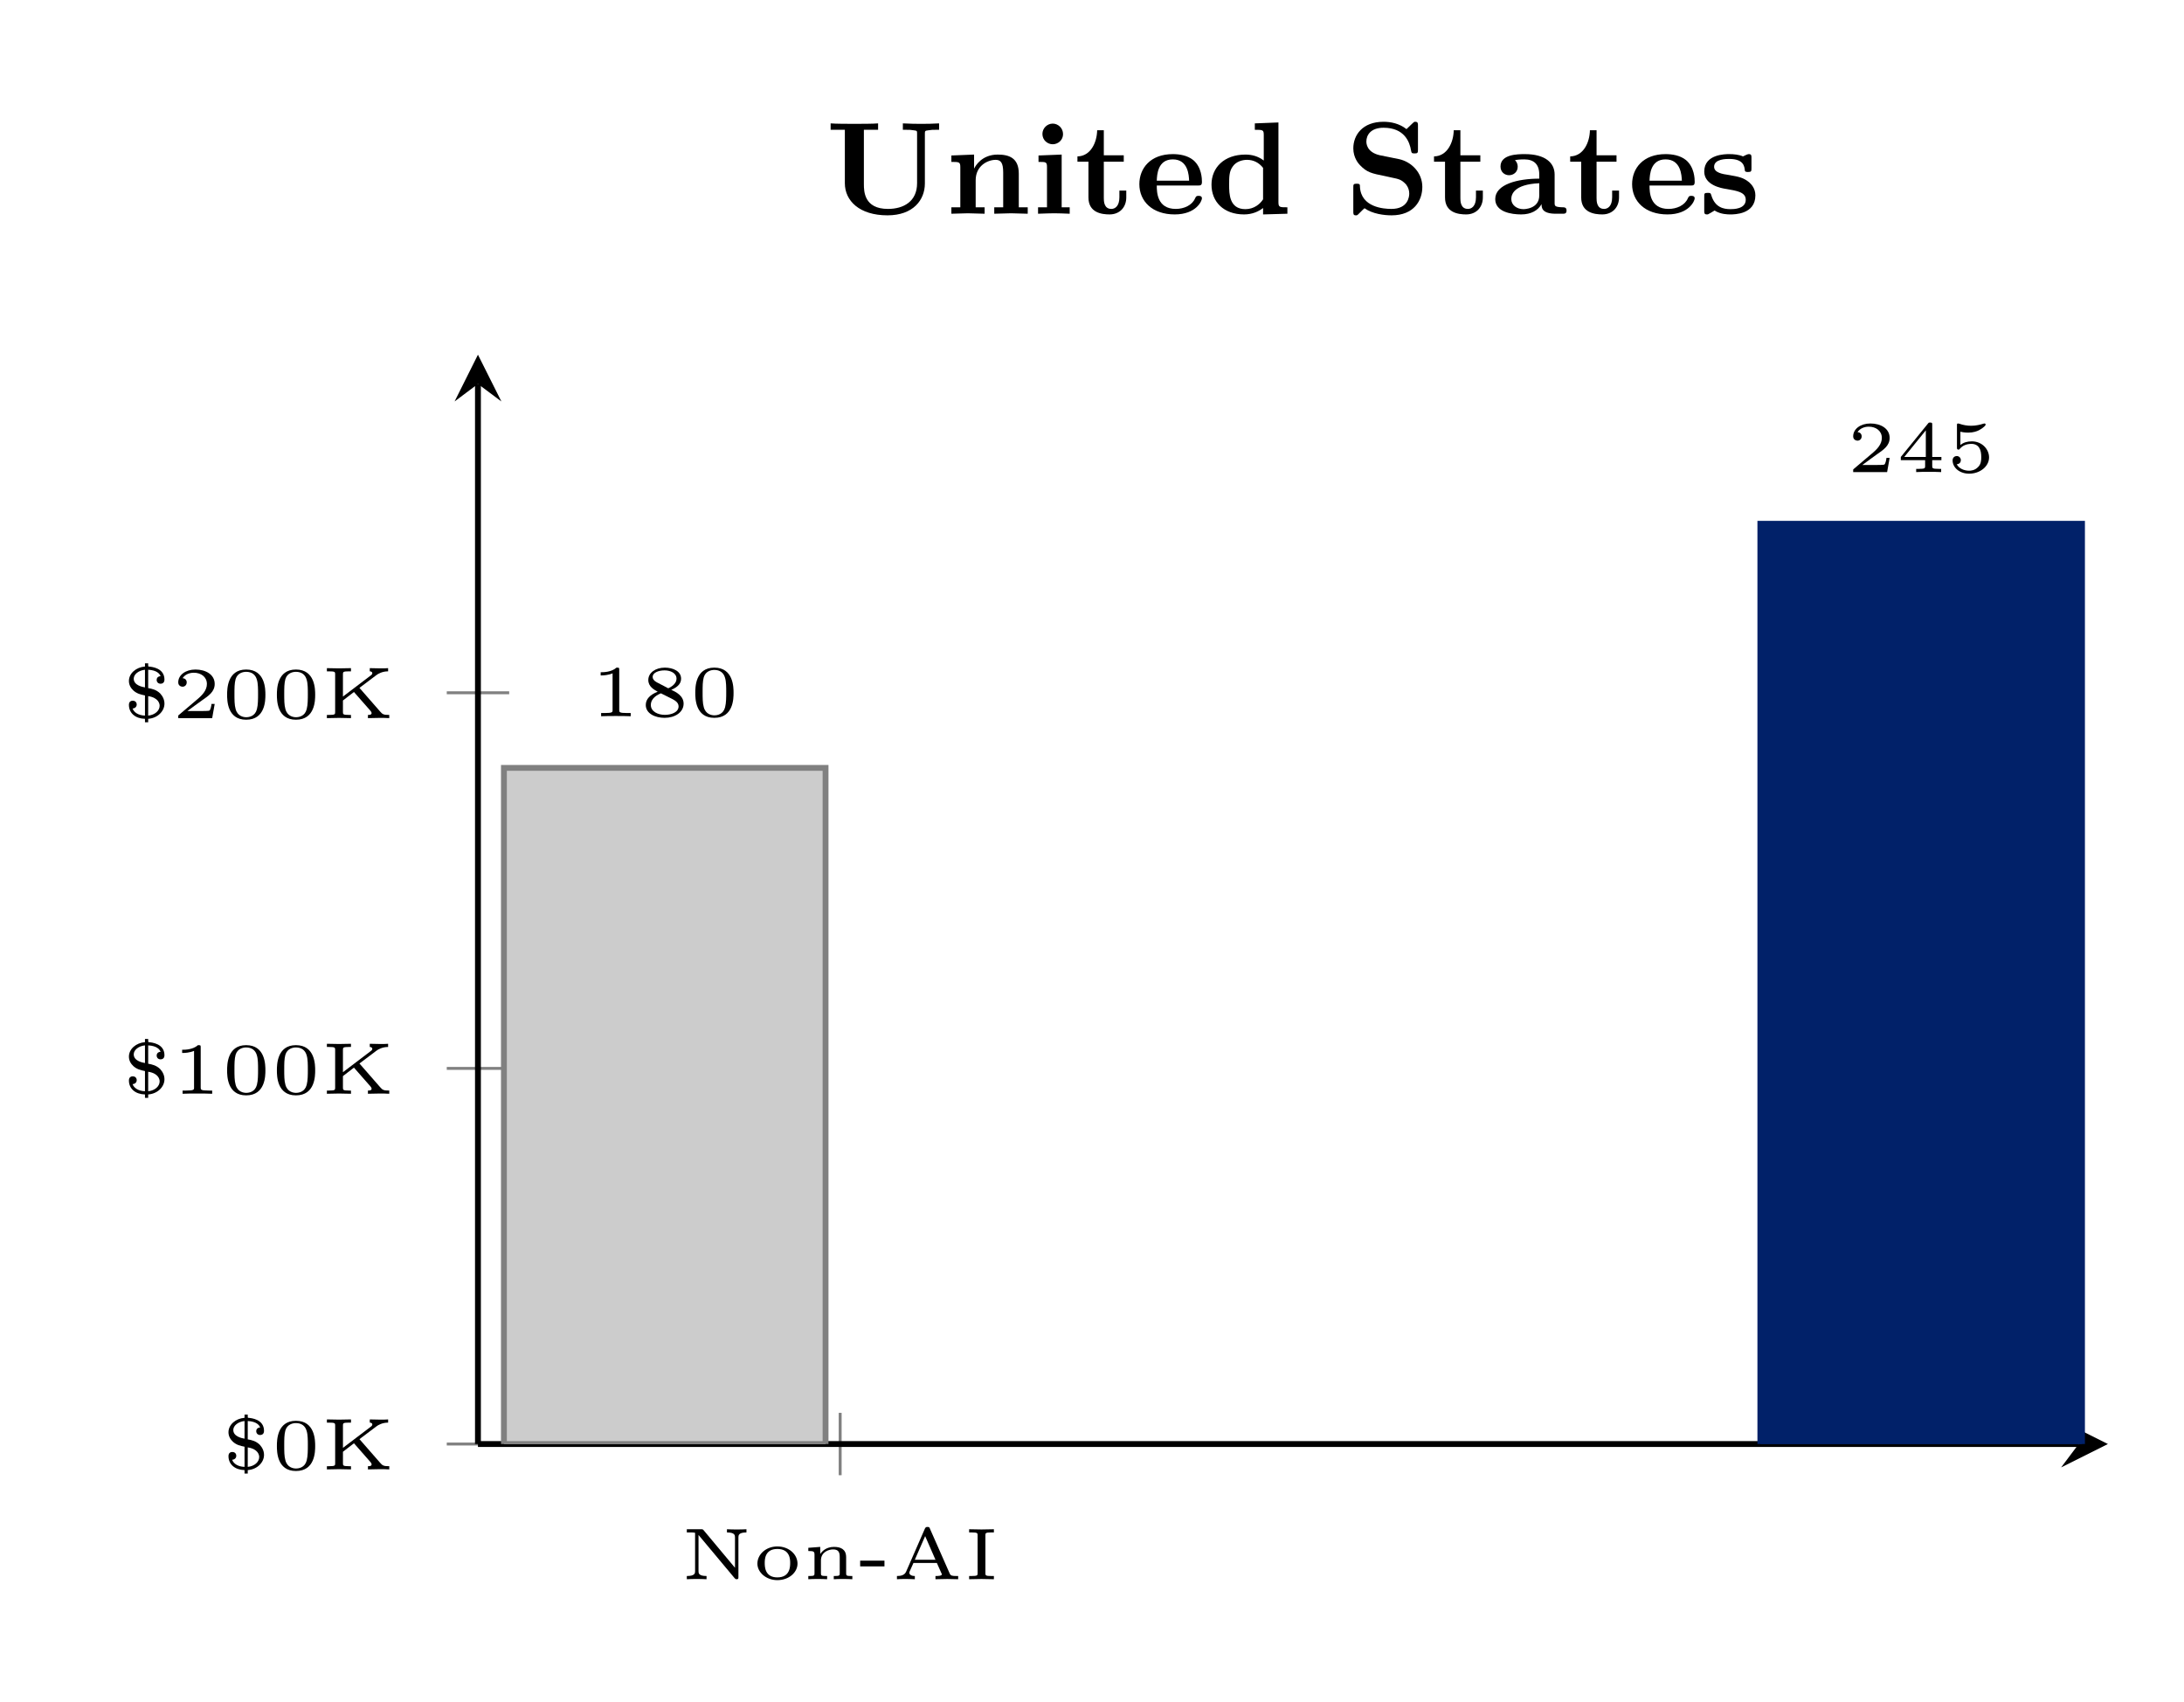
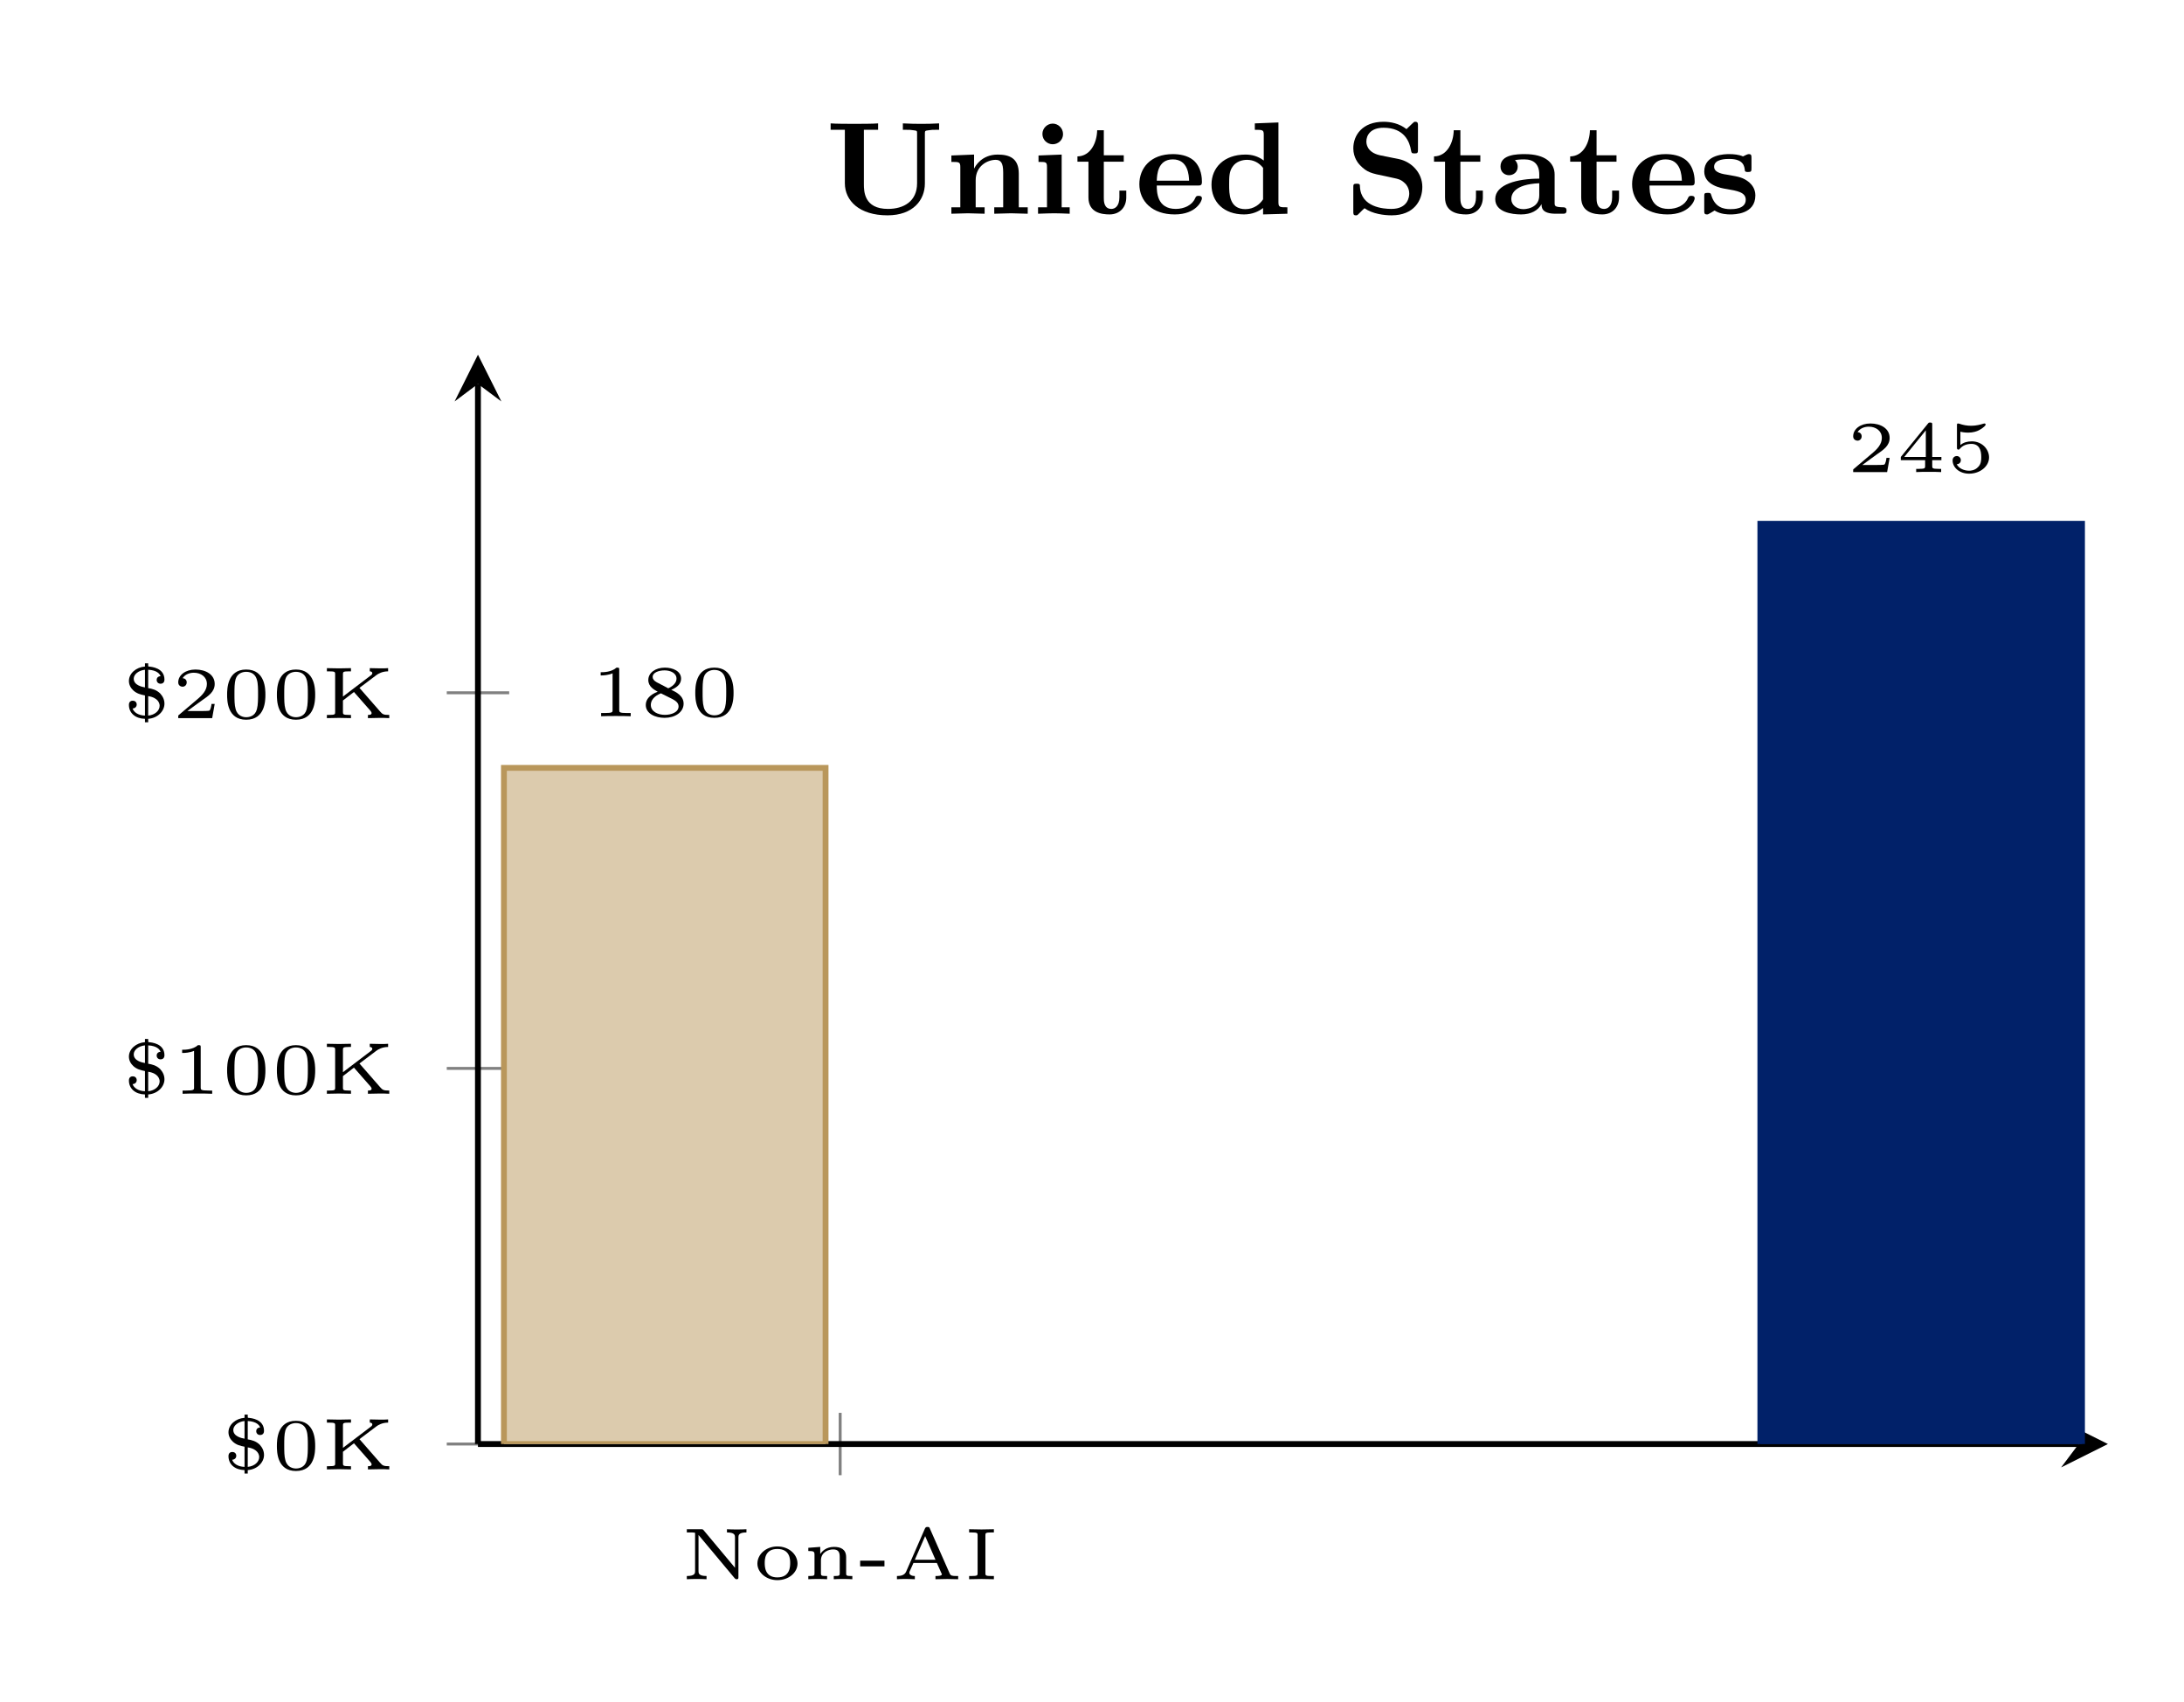
<svg xmlns="http://www.w3.org/2000/svg" xmlns:xlink="http://www.w3.org/1999/xlink" width="148.83pt" height="115.96pt" viewBox="0 0 148.83 115.96">
  <defs>
    <g>
      <g id="glyph-0-0">
        <path d="M 4.469 -3.188 L 4.469 -3.406 C 4.25 -3.391 4.031 -3.391 3.797 -3.391 C 3.656 -3.391 3.344 -3.391 3.141 -3.406 L 3.141 -3.188 C 3.688 -3.188 3.688 -2.984 3.688 -2.844 L 3.688 -0.781 L 1.547 -3.344 C 1.484 -3.406 1.484 -3.406 1.375 -3.406 L 0.406 -3.406 L 0.406 -3.188 L 0.609 -3.188 C 0.672 -3.188 0.891 -3.188 0.953 -3.172 C 0.969 -3.156 0.969 -3.156 0.969 -3.078 L 0.969 -0.547 C 0.969 -0.422 0.969 -0.219 0.406 -0.219 L 0.406 0 C 0.641 -0.016 0.859 -0.016 1.078 -0.016 C 1.219 -0.016 1.547 -0.016 1.75 0 L 1.75 -0.219 C 1.203 -0.219 1.203 -0.422 1.203 -0.547 L 1.203 -3.016 L 3.672 -0.062 C 3.734 0 3.75 0 3.797 0 C 3.922 0 3.922 -0.047 3.922 -0.156 L 3.922 -2.844 C 3.922 -2.984 3.922 -3.188 4.469 -3.188 Z M 4.469 -3.188 " />
      </g>
      <g id="glyph-0-1">
        <path d="M 3.062 -1.062 C 3.062 -1.688 2.484 -2.234 1.688 -2.234 C 0.906 -2.234 0.328 -1.688 0.328 -1.062 C 0.328 -0.469 0.922 0.062 1.688 0.062 C 2.484 0.062 3.062 -0.469 3.062 -1.062 Z M 2.562 -1.109 C 2.562 -0.875 2.562 -0.125 1.688 -0.125 C 0.828 -0.125 0.828 -0.875 0.828 -1.109 C 0.828 -1.328 0.828 -2.062 1.688 -2.062 C 2.562 -2.062 2.562 -1.328 2.562 -1.109 Z M 2.562 -1.109 " />
      </g>
      <g id="glyph-0-2">
        <path d="M 3.406 0 L 3.406 -0.219 L 3.312 -0.219 C 2.984 -0.219 2.984 -0.266 2.984 -0.422 L 2.984 -1.5 C 2.984 -2.047 2.609 -2.203 2.156 -2.203 C 1.625 -2.203 1.344 -1.906 1.219 -1.719 L 1.219 -2.203 L 0.406 -2.141 L 0.406 -1.922 C 0.781 -1.922 0.828 -1.891 0.828 -1.656 L 0.828 -0.422 C 0.828 -0.266 0.828 -0.219 0.5 -0.219 L 0.406 -0.219 L 0.406 0 C 0.625 -0.016 0.828 -0.016 1.047 -0.016 C 1.25 -0.016 1.469 -0.016 1.688 0 L 1.688 -0.219 L 1.594 -0.219 C 1.266 -0.219 1.266 -0.266 1.266 -0.422 L 1.266 -1.281 C 1.266 -1.844 1.781 -2.031 2.094 -2.031 C 2.469 -2.031 2.547 -1.828 2.547 -1.516 L 2.547 -0.422 C 2.547 -0.266 2.547 -0.219 2.219 -0.219 L 2.141 -0.219 L 2.141 0 C 2.344 -0.016 2.562 -0.016 2.766 -0.016 C 2.984 -0.016 3.188 -0.016 3.406 0 Z M 3.406 0 " />
      </g>
      <g id="glyph-0-3">
        <path d="M 1.859 -0.875 L 1.859 -1.266 L 0.203 -1.266 L 0.203 -0.875 Z M 1.859 -0.875 " />
      </g>
      <g id="glyph-0-4">
        <path d="M 4.531 0 L 4.531 -0.219 L 4.406 -0.219 C 4.094 -0.219 4.016 -0.25 3.953 -0.391 L 2.609 -3.438 C 2.578 -3.531 2.562 -3.562 2.438 -3.562 C 2.359 -3.562 2.312 -3.547 2.266 -3.453 L 0.984 -0.516 C 0.875 -0.266 0.609 -0.219 0.359 -0.219 L 0.359 0 C 0.531 -0.016 0.75 -0.016 0.938 -0.016 C 1 -0.016 1.344 -0.016 1.578 0 L 1.578 -0.219 C 1.297 -0.219 1.203 -0.344 1.203 -0.438 C 1.203 -0.469 1.219 -0.484 1.219 -0.516 L 1.484 -1.109 L 3.078 -1.109 L 3.391 -0.406 C 3.422 -0.359 3.422 -0.344 3.422 -0.344 C 3.422 -0.219 3.141 -0.219 2.984 -0.219 L 2.984 0 L 3.797 -0.016 Z M 2.984 -1.328 L 1.578 -1.328 L 2.281 -2.938 Z M 2.984 -1.328 " />
      </g>
      <g id="glyph-0-5">
        <path d="M 2.078 0 L 2.078 -0.219 L 1.906 -0.219 C 1.5 -0.219 1.5 -0.266 1.5 -0.422 L 1.5 -2.984 C 1.5 -3.141 1.5 -3.188 1.906 -3.188 L 2.078 -3.188 L 2.078 -3.406 L 1.234 -3.391 L 0.391 -3.406 L 0.391 -3.188 L 0.547 -3.188 C 0.969 -3.188 0.969 -3.141 0.969 -2.984 L 0.969 -0.422 C 0.969 -0.266 0.969 -0.219 0.547 -0.219 L 0.391 -0.219 L 0.391 0 L 1.234 -0.016 Z M 2.078 0 " />
      </g>
      <g id="glyph-0-6">
        <path d="M 2.906 -0.984 C 2.906 -1.25 2.797 -1.484 2.609 -1.688 C 2.344 -1.938 2.062 -2 1.797 -2.047 L 1.797 -3.297 C 2.406 -3.266 2.594 -3 2.641 -2.859 C 2.406 -2.844 2.375 -2.672 2.375 -2.609 C 2.375 -2.438 2.5 -2.344 2.641 -2.344 C 2.719 -2.344 2.906 -2.375 2.906 -2.625 C 2.906 -3.422 2.031 -3.5 1.828 -3.516 C 1.812 -3.516 1.797 -3.516 1.797 -3.609 L 1.797 -3.734 L 1.578 -3.734 L 1.578 -3.516 C 0.969 -3.469 0.484 -3.047 0.484 -2.531 C 0.484 -2.266 0.609 -2.047 0.797 -1.875 C 1.031 -1.672 1.266 -1.609 1.578 -1.547 L 1.578 -0.172 C 1.125 -0.188 0.828 -0.391 0.734 -0.656 C 0.953 -0.672 1.016 -0.828 1.016 -0.922 C 1.016 -1.094 0.891 -1.188 0.75 -1.188 C 0.688 -1.188 0.484 -1.172 0.484 -0.906 C 0.484 -0.344 0.922 0.031 1.578 0.047 L 1.578 0.281 L 1.797 0.281 L 1.797 0.047 C 2.453 0 2.906 -0.484 2.906 -0.984 Z M 1.578 -2.094 C 1.406 -2.125 0.812 -2.234 0.812 -2.688 C 0.812 -2.984 1.141 -3.25 1.578 -3.297 Z M 2.578 -0.844 C 2.578 -0.516 2.266 -0.219 1.797 -0.172 L 1.797 -1.5 C 2.5 -1.391 2.578 -0.984 2.578 -0.844 Z M 2.578 -0.844 " />
      </g>
      <g id="glyph-0-7">
        <path d="M 3 -1.594 C 3 -1.953 3 -3.312 1.688 -3.312 C 0.391 -3.312 0.391 -1.953 0.391 -1.594 C 0.391 -1.234 0.391 0.109 1.688 0.109 C 3 0.109 3 -1.234 3 -1.594 Z M 2.5 -1.656 C 2.5 -1.312 2.5 -0.906 2.422 -0.609 C 2.297 -0.125 1.891 -0.062 1.688 -0.062 C 1.516 -0.062 1.094 -0.125 0.969 -0.625 C 0.891 -0.891 0.891 -1.25 0.891 -1.656 C 0.891 -2.031 0.891 -2.375 0.969 -2.656 C 1.094 -3.078 1.484 -3.156 1.688 -3.156 C 2.062 -3.156 2.328 -2.969 2.422 -2.609 C 2.5 -2.359 2.5 -1.953 2.5 -1.656 Z M 2.5 -1.656 " />
      </g>
      <g id="glyph-0-8">
        <path d="M 4.656 0 L 4.656 -0.219 C 4.281 -0.219 4.203 -0.25 4.031 -0.453 L 2.625 -2.062 L 3.766 -2.922 C 3.906 -3.031 4.188 -3.188 4.578 -3.188 L 4.578 -3.406 C 4.375 -3.391 4.281 -3.391 4.062 -3.391 L 3.328 -3.406 L 3.328 -3.188 C 3.375 -3.188 3.5 -3.172 3.5 -3.062 C 3.5 -3.016 3.469 -2.953 3.391 -2.906 L 1.5 -1.469 L 1.5 -2.984 C 1.5 -3.141 1.5 -3.188 1.906 -3.188 L 2.047 -3.188 L 2.047 -3.406 L 1.234 -3.391 L 0.406 -3.406 L 0.406 -3.188 L 0.562 -3.188 C 0.969 -3.188 0.969 -3.141 0.969 -2.984 L 0.969 -0.422 C 0.969 -0.266 0.969 -0.219 0.562 -0.219 L 0.406 -0.219 L 0.406 0 L 1.234 -0.016 L 2.047 0 L 2.047 -0.219 L 1.906 -0.219 C 1.5 -0.219 1.5 -0.266 1.5 -0.422 L 1.5 -1.203 L 2.25 -1.781 L 3.375 -0.5 C 3.406 -0.469 3.453 -0.391 3.453 -0.344 C 3.453 -0.219 3.297 -0.219 3.203 -0.219 L 3.203 0 L 4 -0.016 C 4.234 -0.016 4.406 -0.016 4.656 0 Z M 4.656 0 " />
      </g>
      <g id="glyph-0-9">
        <path d="M 2.766 0 L 2.766 -0.219 L 2.516 -0.219 C 1.984 -0.219 1.984 -0.281 1.984 -0.422 L 1.984 -3.172 C 1.984 -3.312 1.969 -3.312 1.797 -3.312 C 1.453 -3 0.891 -3 0.797 -3 L 0.719 -3 L 0.719 -2.781 L 0.797 -2.781 C 0.906 -2.781 1.234 -2.797 1.531 -2.922 L 1.531 -0.422 C 1.531 -0.281 1.531 -0.219 1 -0.219 L 0.75 -0.219 L 0.75 0 C 1.016 -0.016 1.469 -0.016 1.75 -0.016 C 2.047 -0.016 2.484 -0.016 2.766 0 Z M 2.766 0 " />
      </g>
      <g id="glyph-0-10">
        <path d="M 2.938 -0.969 L 2.719 -0.969 C 2.719 -0.875 2.656 -0.562 2.578 -0.516 C 2.547 -0.484 2.125 -0.484 2.047 -0.484 L 1.078 -0.484 C 1.406 -0.719 1.766 -1 2.062 -1.203 C 2.516 -1.516 2.938 -1.797 2.938 -2.328 C 2.938 -2.969 2.328 -3.312 1.625 -3.312 C 0.953 -3.312 0.453 -2.938 0.453 -2.438 C 0.453 -2.188 0.672 -2.141 0.75 -2.141 C 0.875 -2.141 1.031 -2.234 1.031 -2.438 C 1.031 -2.609 0.906 -2.719 0.75 -2.719 C 0.891 -2.953 1.188 -3.094 1.516 -3.094 C 2 -3.094 2.406 -2.812 2.406 -2.328 C 2.406 -1.906 2.109 -1.578 1.734 -1.266 L 0.516 -0.234 C 0.469 -0.188 0.453 -0.188 0.453 -0.156 L 0.453 0 L 2.766 0 Z M 2.938 -0.969 " />
      </g>
      <g id="glyph-1-0">
        <path d="M 1.984 -3.172 C 1.984 -3.312 1.969 -3.312 1.797 -3.312 C 1.453 -3 0.891 -3 0.797 -3 L 0.719 -3 L 0.719 -2.781 L 0.797 -2.781 C 0.906 -2.781 1.234 -2.797 1.531 -2.922 L 1.531 -0.422 C 1.531 -0.281 1.531 -0.219 1 -0.219 L 0.75 -0.219 L 0.75 0 C 1.016 -0.016 1.469 -0.016 1.75 -0.016 C 2.047 -0.016 2.484 -0.016 2.766 0 L 2.766 -0.219 L 2.516 -0.219 C 1.984 -0.219 1.984 -0.281 1.984 -0.422 Z M 1.984 -3.172 " />
      </g>
      <g id="glyph-1-1">
        <path d="M 2.141 -1.797 C 2.656 -2.016 2.812 -2.281 2.812 -2.562 C 2.812 -3.078 2.25 -3.312 1.703 -3.312 C 1.078 -3.312 0.578 -2.969 0.578 -2.469 C 0.578 -2.016 0.969 -1.812 1.219 -1.672 C 0.703 -1.469 0.406 -1.172 0.406 -0.766 C 0.406 -0.172 1.062 0.109 1.688 0.109 C 2.391 0.109 2.984 -0.266 2.984 -0.859 C 2.984 -1.391 2.469 -1.656 2.141 -1.797 Z M 1.156 -2.312 C 0.953 -2.422 0.875 -2.547 0.875 -2.672 C 0.875 -2.984 1.297 -3.125 1.688 -3.125 C 2.094 -3.125 2.5 -2.938 2.5 -2.562 C 2.5 -2.125 1.938 -1.906 1.938 -1.906 C 1.922 -1.906 1.922 -1.906 1.875 -1.938 Z M 1.438 -1.562 L 2.219 -1.172 C 2.391 -1.078 2.641 -0.938 2.641 -0.672 C 2.641 -0.266 2.141 -0.094 1.703 -0.094 C 1.25 -0.094 0.75 -0.312 0.75 -0.766 C 0.75 -1.266 1.281 -1.5 1.438 -1.562 Z M 1.438 -1.562 " />
      </g>
      <g id="glyph-1-2">
        <path d="M 3 -1.594 C 3 -1.953 3 -3.312 1.688 -3.312 C 0.391 -3.312 0.391 -1.953 0.391 -1.594 C 0.391 -1.234 0.391 0.109 1.688 0.109 C 3 0.109 3 -1.234 3 -1.594 Z M 1.688 -0.062 C 1.516 -0.062 1.094 -0.125 0.969 -0.625 C 0.891 -0.891 0.891 -1.25 0.891 -1.656 C 0.891 -2.031 0.891 -2.375 0.969 -2.656 C 1.094 -3.078 1.484 -3.156 1.688 -3.156 C 2.062 -3.156 2.328 -2.969 2.422 -2.609 C 2.5 -2.359 2.5 -1.953 2.5 -1.656 C 2.5 -1.312 2.5 -0.906 2.422 -0.609 C 2.297 -0.125 1.891 -0.062 1.688 -0.062 Z M 1.688 -0.062 " />
      </g>
      <g id="glyph-1-3">
        <path d="M 2.938 -0.969 L 2.719 -0.969 C 2.719 -0.875 2.656 -0.562 2.578 -0.516 C 2.547 -0.484 2.125 -0.484 2.047 -0.484 L 1.078 -0.484 C 1.406 -0.719 1.766 -1 2.062 -1.203 C 2.516 -1.516 2.938 -1.797 2.938 -2.328 C 2.938 -2.969 2.328 -3.312 1.625 -3.312 C 0.953 -3.312 0.453 -2.938 0.453 -2.438 C 0.453 -2.188 0.672 -2.141 0.75 -2.141 C 0.875 -2.141 1.031 -2.234 1.031 -2.438 C 1.031 -2.609 0.906 -2.719 0.75 -2.719 C 0.891 -2.953 1.188 -3.094 1.516 -3.094 C 2 -3.094 2.406 -2.812 2.406 -2.328 C 2.406 -1.906 2.109 -1.578 1.734 -1.266 L 0.516 -0.234 C 0.469 -0.188 0.453 -0.188 0.453 -0.156 L 0.453 0 L 2.766 0 Z M 2.938 -0.969 " />
      </g>
      <g id="glyph-1-4">
        <path d="M 3.078 -0.812 L 3.078 -1.031 L 2.453 -1.031 L 2.453 -3.219 C 2.453 -3.344 2.453 -3.375 2.312 -3.375 C 2.219 -3.375 2.219 -3.375 2.156 -3.297 L 0.312 -1.031 L 0.312 -0.812 L 1.969 -0.812 L 1.969 -0.422 C 1.969 -0.266 1.969 -0.219 1.547 -0.219 L 1.359 -0.219 L 1.359 0 C 1.594 -0.016 1.922 -0.016 2.219 -0.016 C 2.5 -0.016 2.828 -0.016 3.062 0 L 3.062 -0.219 L 2.891 -0.219 C 2.453 -0.219 2.453 -0.266 2.453 -0.422 L 2.453 -0.812 Z M 2.016 -2.844 L 2.016 -1.031 L 0.547 -1.031 Z M 2.016 -2.844 " />
      </g>
      <g id="glyph-1-5">
        <path d="M 0.984 -2.75 C 1.234 -2.688 1.469 -2.688 1.516 -2.688 C 1.859 -2.688 2.109 -2.781 2.234 -2.844 C 2.359 -2.906 2.703 -3.125 2.703 -3.234 C 2.703 -3.312 2.641 -3.312 2.625 -3.312 C 2.609 -3.312 2.609 -3.312 2.547 -3.297 C 2.359 -3.234 2.047 -3.156 1.719 -3.156 C 1.438 -3.156 1.172 -3.203 0.906 -3.297 C 0.844 -3.312 0.844 -3.312 0.828 -3.312 C 0.75 -3.312 0.75 -3.266 0.75 -3.188 L 0.75 -1.688 C 0.75 -1.594 0.75 -1.531 0.859 -1.531 C 0.906 -1.531 0.906 -1.547 0.953 -1.594 C 1.141 -1.812 1.406 -1.922 1.75 -1.922 C 2.031 -1.922 2.203 -1.766 2.266 -1.656 C 2.375 -1.484 2.406 -1.266 2.406 -1.016 C 2.406 -0.812 2.391 -0.531 2.188 -0.344 C 1.969 -0.109 1.688 -0.094 1.578 -0.094 C 1.25 -0.094 0.891 -0.234 0.734 -0.531 C 0.938 -0.547 1.016 -0.688 1.016 -0.812 C 1.016 -0.969 0.891 -1.094 0.734 -1.094 C 0.625 -1.094 0.453 -1.016 0.453 -0.797 C 0.453 -0.297 0.938 0.109 1.578 0.109 C 2.328 0.109 2.938 -0.391 2.938 -1 C 2.938 -1.562 2.453 -2.094 1.766 -2.094 C 1.453 -2.094 1.188 -2.016 0.984 -1.844 Z M 0.984 -2.75 " />
      </g>
      <g id="glyph-2-0">
        <path d="M 7.766 -5.719 L 7.766 -6.156 C 7.219 -6.125 6.953 -6.125 6.531 -6.125 C 6.172 -6.125 5.906 -6.125 5.297 -6.156 L 5.297 -5.719 L 5.531 -5.719 C 5.781 -5.719 5.797 -5.719 6.016 -5.688 C 6.266 -5.656 6.266 -5.656 6.266 -5.453 L 6.266 -2.078 C 6.266 -0.859 5.375 -0.328 4.281 -0.328 C 2.656 -0.328 2.641 -1.531 2.641 -2.016 L 2.641 -5.719 L 3.609 -5.719 L 3.609 -6.156 C 3.297 -6.125 2.375 -6.125 2 -6.125 C 1.625 -6.125 0.688 -6.125 0.375 -6.156 L 0.375 -5.719 L 1.344 -5.719 L 1.344 -2.078 C 1.344 -0.891 2.328 0.109 4.25 0.109 C 6 0.109 6.797 -0.938 6.797 -2.062 L 6.797 -5.453 C 6.797 -5.656 6.812 -5.656 7.062 -5.688 C 7.281 -5.719 7.297 -5.719 7.531 -5.719 Z M 7.766 -5.719 " />
      </g>
      <g id="glyph-2-1">
        <path d="M 5.656 0 L 5.656 -0.438 L 5.047 -0.438 L 5.047 -2.734 C 5.047 -3.797 4.391 -4.031 3.609 -4.031 C 2.516 -4.031 2.078 -3.234 2.016 -3.094 L 2 -3.094 L 2 -4.031 L 0.453 -3.969 L 0.453 -3.531 C 0.984 -3.531 1.062 -3.531 1.062 -3.172 L 1.062 -0.438 L 0.453 -0.438 L 0.453 0 L 1.578 -0.031 L 2.719 0 L 2.719 -0.438 L 2.109 -0.438 L 2.109 -2.281 C 2.109 -3.281 2.938 -3.672 3.469 -3.672 C 3.812 -3.672 3.984 -3.484 3.984 -2.812 L 3.984 -0.438 L 3.375 -0.438 L 3.375 0 L 4.516 -0.031 Z M 5.656 0 " />
      </g>
      <g id="glyph-2-2">
        <path d="M 2.625 0 L 2.625 -0.438 L 2.078 -0.438 L 2.078 -4.031 L 0.5 -3.969 L 0.5 -3.531 C 1.016 -3.531 1.078 -3.531 1.078 -3.172 L 1.078 -0.438 L 0.469 -0.438 L 0.469 0 C 1.062 -0.016 1.188 -0.031 1.562 -0.031 C 2 -0.031 2.109 -0.016 2.625 0 Z M 2.172 -5.422 C 2.172 -5.844 1.828 -6.141 1.469 -6.141 C 1.094 -6.141 0.766 -5.828 0.766 -5.438 C 0.766 -5.016 1.109 -4.734 1.469 -4.734 C 1.844 -4.734 2.172 -5.031 2.172 -5.422 Z M 2.172 -5.422 " />
      </g>
      <g id="glyph-2-3">
        <path d="M 3.531 -1.109 L 3.531 -1.578 L 3.062 -1.578 L 3.062 -1.125 C 3.062 -0.5 2.75 -0.328 2.516 -0.328 C 2 -0.328 2 -0.875 2 -1.078 L 2 -3.547 L 3.359 -3.547 L 3.359 -3.984 L 2 -3.984 L 2 -5.688 L 1.547 -5.688 C 1.531 -4.859 1.109 -3.922 0.203 -3.906 L 0.203 -3.547 L 0.953 -3.547 L 0.953 -1.109 C 0.953 -0.078 1.844 0.047 2.391 0.047 C 3.094 0.047 3.531 -0.453 3.531 -1.109 Z M 3.531 -1.109 " />
      </g>
      <g id="glyph-2-4">
        <path d="M 4.562 -1.047 C 4.562 -1.219 4.391 -1.219 4.328 -1.219 C 4.172 -1.219 4.156 -1.172 4.094 -1.047 C 3.891 -0.578 3.344 -0.328 2.781 -0.328 C 1.5 -0.328 1.484 -1.484 1.484 -1.922 L 4.266 -1.922 C 4.453 -1.922 4.562 -1.922 4.562 -2.172 C 4.562 -2.375 4.547 -3.172 3.969 -3.656 C 3.562 -3.984 3.016 -4.062 2.578 -4.062 C 1.047 -4.062 0.297 -3.094 0.297 -2.016 C 0.297 -0.844 1.188 0.047 2.703 0.047 C 4.188 0.047 4.562 -0.891 4.562 -1.047 Z M 3.688 -2.25 L 1.484 -2.25 C 1.5 -2.656 1.547 -3.703 2.578 -3.703 C 3.625 -3.703 3.672 -2.609 3.688 -2.25 Z M 3.688 -2.25 " />
      </g>
      <g id="glyph-2-5">
        <path d="M 5.516 0 L 5.516 -0.438 C 4.984 -0.438 4.906 -0.438 4.906 -0.797 L 4.906 -6.219 L 3.297 -6.156 L 3.297 -5.719 C 3.844 -5.719 3.906 -5.719 3.906 -5.359 L 3.906 -3.625 C 3.516 -3.922 3.094 -4.031 2.656 -4.031 C 1.203 -4.031 0.344 -3.141 0.344 -1.984 C 0.344 -0.797 1.188 0.047 2.562 0.047 C 3.125 0.047 3.562 -0.156 3.859 -0.391 L 3.859 0.047 Z M 3.859 -0.984 C 3.656 -0.656 3.234 -0.312 2.656 -0.312 C 1.547 -0.312 1.547 -1.375 1.547 -1.969 C 1.547 -2.5 1.547 -2.875 1.781 -3.203 C 2.016 -3.562 2.453 -3.672 2.766 -3.672 C 3.203 -3.672 3.578 -3.484 3.859 -3.125 Z M 3.859 -0.984 " />
      </g>
      <g id="glyph-2-6">
        <path d="M 5.297 -1.828 C 5.297 -2.797 4.562 -3.531 3.719 -3.719 L 2.406 -3.984 C 1.5 -4.188 1.484 -4.797 1.484 -4.922 C 1.484 -5.344 1.766 -5.859 2.656 -5.859 C 4.078 -5.859 4.438 -4.891 4.531 -4.297 C 4.562 -4.156 4.562 -4.109 4.766 -4.109 C 4.984 -4.109 5 -4.156 5 -4.375 L 5 -6 C 5 -6.156 5 -6.266 4.812 -6.266 C 4.734 -6.266 4.734 -6.25 4.625 -6.156 L 4.219 -5.766 C 3.719 -6.156 3.141 -6.266 2.656 -6.266 C 1.219 -6.266 0.594 -5.359 0.594 -4.453 C 0.594 -3.812 0.953 -3.406 1.047 -3.312 C 1.531 -2.812 1.828 -2.75 2.766 -2.562 C 2.906 -2.531 3.047 -2.5 3.188 -2.469 C 3.719 -2.359 3.859 -2.328 4.156 -2.031 C 4.172 -2.016 4.406 -1.766 4.406 -1.375 C 4.406 -1.188 4.344 -0.328 3.188 -0.328 C 2.656 -0.328 1.125 -0.438 1.047 -1.828 C 1.047 -1.984 1.047 -2.047 0.828 -2.047 C 0.594 -2.047 0.594 -1.984 0.594 -1.781 L 0.594 -0.156 C 0.594 0.016 0.594 0.109 0.766 0.109 C 0.844 0.109 0.859 0.109 0.938 0.031 C 1 -0.016 1.188 -0.234 1.359 -0.375 C 1.906 0.016 2.703 0.109 3.203 0.109 C 4.719 0.109 5.297 -0.891 5.297 -1.828 Z M 5.297 -1.828 " />
      </g>
      <g id="glyph-2-7">
        <path d="M 5.109 -0.219 C 5.109 -0.438 4.953 -0.438 4.875 -0.438 C 4.297 -0.453 4.297 -0.531 4.297 -0.75 L 4.297 -2.672 C 4.297 -3.469 3.656 -4.062 2.266 -4.062 C 1.766 -4.062 0.609 -4.047 0.609 -3.219 C 0.609 -2.812 0.922 -2.625 1.188 -2.625 C 1.5 -2.625 1.781 -2.844 1.781 -3.203 C 1.781 -3.469 1.625 -3.625 1.594 -3.656 C 1.688 -3.672 1.906 -3.703 2.234 -3.703 C 2.875 -3.703 3.25 -3.375 3.25 -2.672 L 3.25 -2.391 C 1.766 -2.391 0.25 -2 0.25 -1 C 0.25 -0.109 1.375 0.047 2.016 0.047 C 2.703 0.047 3.172 -0.234 3.406 -0.656 C 3.406 -0.438 3.406 0 4.375 0 L 4.812 0 C 4.984 0 5.109 0 5.109 -0.219 Z M 3.25 -1.25 C 3.25 -0.312 2.203 -0.312 2.172 -0.312 C 1.719 -0.312 1.344 -0.594 1.344 -1 C 1.344 -1.297 1.5 -2 3.25 -2.078 Z M 3.25 -1.25 " />
      </g>
      <g id="glyph-2-8">
        <path d="M 3.828 -1.25 C 3.828 -1.719 3.562 -2 3.406 -2.141 C 3 -2.469 2.719 -2.516 2.016 -2.641 C 1.578 -2.703 1.016 -2.797 1.016 -3.203 C 1.016 -3.734 1.844 -3.734 2.047 -3.734 C 3.047 -3.734 3.078 -3.203 3.109 -2.969 C 3.109 -2.844 3.234 -2.844 3.328 -2.844 C 3.547 -2.844 3.562 -2.891 3.562 -3.109 L 3.562 -3.797 C 3.562 -3.969 3.562 -4.062 3.375 -4.062 C 3.297 -4.062 3.141 -3.984 2.984 -3.906 C 2.703 -4.031 2.344 -4.062 2.047 -4.062 C 1.781 -4.062 0.344 -4.062 0.344 -2.875 C 0.344 -1.938 1.531 -1.734 1.844 -1.688 C 2.578 -1.562 3.172 -1.469 3.172 -0.953 C 3.172 -0.312 2.328 -0.312 2.125 -0.312 C 1.672 -0.312 1.078 -0.422 0.828 -1.25 C 0.781 -1.406 0.766 -1.422 0.578 -1.422 C 0.344 -1.422 0.344 -1.375 0.344 -1.156 L 0.344 -0.203 C 0.344 -0.047 0.344 0.047 0.531 0.047 C 0.594 0.047 0.609 0.047 0.812 -0.078 L 1.047 -0.219 C 1.469 0.047 1.953 0.047 2.125 0.047 C 2.391 0.047 3.828 0.047 3.828 -1.25 Z M 3.828 -1.25 " />
      </g>
    </g>
    <clipPath id="clip-0">
      <path clip-rule="nonzero" d="M 34 52 L 57 52 L 57 98.391 L 34 98.391 Z M 34 52 " />
    </clipPath>
    <clipPath id="clip-1">
      <path clip-rule="nonzero" d="M 119 35 L 142 35 L 142 98.391 L 119 98.391 Z M 119 35 " />
    </clipPath>
    <clipPath id="clip-2">
      <path clip-rule="nonzero" d="M 119 35 L 143 35 L 143 98.391 L 119 98.391 Z M 119 35 " />
    </clipPath>
  </defs>
  <path fill="none" stroke-width="0.199" stroke-linecap="butt" stroke-linejoin="miter" stroke="rgb(50%, 50%, 50%)" stroke-opacity="1" stroke-miterlimit="10" d="M -0.001 -2.125 L -0.001 2.125 " transform="matrix(1, 0, 0, -1, 57.255, 98.391)" />
  <path fill="none" stroke-width="0.199" stroke-linecap="butt" stroke-linejoin="miter" stroke="rgb(50%, 50%, 50%)" stroke-opacity="1" stroke-miterlimit="10" d="M -26.81 0 L -22.556 0 M -26.81 25.594 L -22.556 25.594 M -26.81 51.188 L -22.556 51.188 " transform="matrix(1, 0, 0, -1, 57.255, 98.391)" />
  <path fill="none" stroke-width="0.399" stroke-linecap="butt" stroke-linejoin="miter" stroke="rgb(0%, 0%, 0%)" stroke-opacity="1" stroke-miterlimit="10" d="M -24.685 0 L 84.397 0 " transform="matrix(1, 0, 0, -1, 57.255, 98.391)" />
  <path fill-rule="nonzero" fill="rgb(0%, 0%, 0%)" fill-opacity="1" d="M 143.645 98.391 L 140.457 96.797 L 141.652 98.391 L 140.457 99.984 " />
  <path fill="none" stroke-width="0.399" stroke-linecap="butt" stroke-linejoin="miter" stroke="rgb(0%, 0%, 0%)" stroke-opacity="1" stroke-miterlimit="10" d="M -24.685 0 L -24.685 72.231 " transform="matrix(1, 0, 0, -1, 57.255, 98.391)" />
  <path fill-rule="nonzero" fill="rgb(0%, 0%, 0%)" fill-opacity="1" d="M 32.57 24.168 L 30.977 27.355 L 32.57 26.16 L 34.168 27.355 " />
  <g fill="rgb(0%, 0%, 0%)" fill-opacity="1">
    <use xlink:href="#glyph-0-0" x="46.398" y="107.603" />
    <use xlink:href="#glyph-0-1" x="51.285" y="107.603" />
    <use xlink:href="#glyph-0-2" x="54.677" y="107.603" />
    <use xlink:href="#glyph-0-3" x="58.413" y="107.603" />
    <use xlink:href="#glyph-0-4" x="60.764" y="107.603" />
    <use xlink:href="#glyph-0-5" x="65.651" y="107.603" />
  </g>
  <g fill="rgb(0%, 0%, 0%)" fill-opacity="1">
    <use xlink:href="#glyph-0-6" x="15.086" y="100.12" />
    <use xlink:href="#glyph-0-7" x="18.478" y="100.12" />
    <use xlink:href="#glyph-0-8" x="21.871" y="100.12" />
  </g>
  <g fill="rgb(0%, 0%, 0%)" fill-opacity="1">
    <use xlink:href="#glyph-0-6" x="8.301" y="74.525" />
    <use xlink:href="#glyph-0-9" x="11.693" y="74.525" />
    <use xlink:href="#glyph-0-7" x="15.086" y="74.525" />
    <use xlink:href="#glyph-0-7" x="18.478" y="74.525" />
    <use xlink:href="#glyph-0-8" x="21.87" y="74.525" />
  </g>
  <g fill="rgb(0%, 0%, 0%)" fill-opacity="1">
    <use xlink:href="#glyph-0-6" x="8.301" y="48.931" />
    <use xlink:href="#glyph-0-10" x="11.693" y="48.931" />
    <use xlink:href="#glyph-0-7" x="15.086" y="48.931" />
    <use xlink:href="#glyph-0-7" x="18.478" y="48.931" />
    <use xlink:href="#glyph-0-8" x="21.87" y="48.931" />
  </g>
  <g clip-path="url(#clip-0)">
-     <path fill-rule="nonzero" fill="rgb(79.999%, 79.999%, 79.999%)" fill-opacity="1" stroke-width="0.399" stroke-linecap="butt" stroke-linejoin="miter" stroke="rgb(50%, 50%, 50%)" stroke-opacity="1" stroke-miterlimit="10" d="M -22.915 0 L -0.997 0 L -0.997 46.071 L -22.915 46.071 Z M -22.915 0 " transform="matrix(1, 0, 0, -1, 57.255, 98.391)" />
+     <path fill-rule="nonzero" fill="rgb(86.275%, 79.607%, 67.844%)" fill-opacity="1" stroke-width="0.399" stroke-linecap="butt" stroke-linejoin="miter" stroke="rgb(72.549%, 59.215%, 35.686%)" stroke-opacity="1" stroke-miterlimit="10" d="M -22.915 0 L -0.997 0 L -0.997 46.071 L -22.915 46.071 Z M -22.915 0 " transform="matrix(1, 0, 0, -1, 57.255, 98.391)" />
  </g>
  <g clip-path="url(#clip-1)">
    <path fill-rule="nonzero" fill="rgb(0.391%, 12.941%, 41.176%)" fill-opacity="1" d="M 119.961 98.391 L 141.879 98.391 L 141.879 35.688 L 119.961 35.688 Z M 119.961 98.391 " />
  </g>
  <g clip-path="url(#clip-2)">
    <path fill="none" stroke-width="0.399" stroke-linecap="butt" stroke-linejoin="miter" stroke="rgb(0.391%, 12.941%, 41.176%)" stroke-opacity="1" stroke-miterlimit="10" d="M 62.706 0 L 84.624 0 L 84.624 62.703 L 62.706 62.703 Z M 62.706 0 " transform="matrix(1, 0, 0, -1, 57.255, 98.391)" />
  </g>
  <g fill="rgb(0%, 0%, 0%)" fill-opacity="1">
    <use xlink:href="#glyph-1-0" x="40.214" y="48.802" />
    <use xlink:href="#glyph-1-1" x="43.601" y="48.802" />
    <use xlink:href="#glyph-1-2" x="46.989" y="48.802" />
  </g>
  <g fill="rgb(0%, 0%, 0%)" fill-opacity="1">
    <use xlink:href="#glyph-1-3" x="125.833" y="32.166" />
    <use xlink:href="#glyph-1-4" x="129.22" y="32.166" />
    <use xlink:href="#glyph-1-5" x="132.608" y="32.166" />
  </g>
  <g fill="rgb(0%, 0%, 0%)" fill-opacity="1">
    <use xlink:href="#glyph-2-0" x="56.229" y="14.563" />
    <use xlink:href="#glyph-2-1" x="64.379" y="14.563" />
    <use xlink:href="#glyph-2-2" x="70.27" y="14.563" />
    <use xlink:href="#glyph-2-3" x="73.22" y="14.563" />
    <use xlink:href="#glyph-2-4" x="77.345" y="14.563" />
    <use xlink:href="#glyph-2-5" x="82.214" y="14.563" />
  </g>
  <g fill="rgb(0%, 0%, 0%)" fill-opacity="1">
    <use xlink:href="#glyph-2-6" x="91.628" y="14.563" />
    <use xlink:href="#glyph-2-3" x="97.519" y="14.563" />
    <use xlink:href="#glyph-2-7" x="101.644" y="14.563" />
    <use xlink:href="#glyph-2-3" x="106.799" y="14.563" />
    <use xlink:href="#glyph-2-4" x="110.924" y="14.563" />
    <use xlink:href="#glyph-2-8" x="115.793" y="14.563" />
  </g>
</svg>
